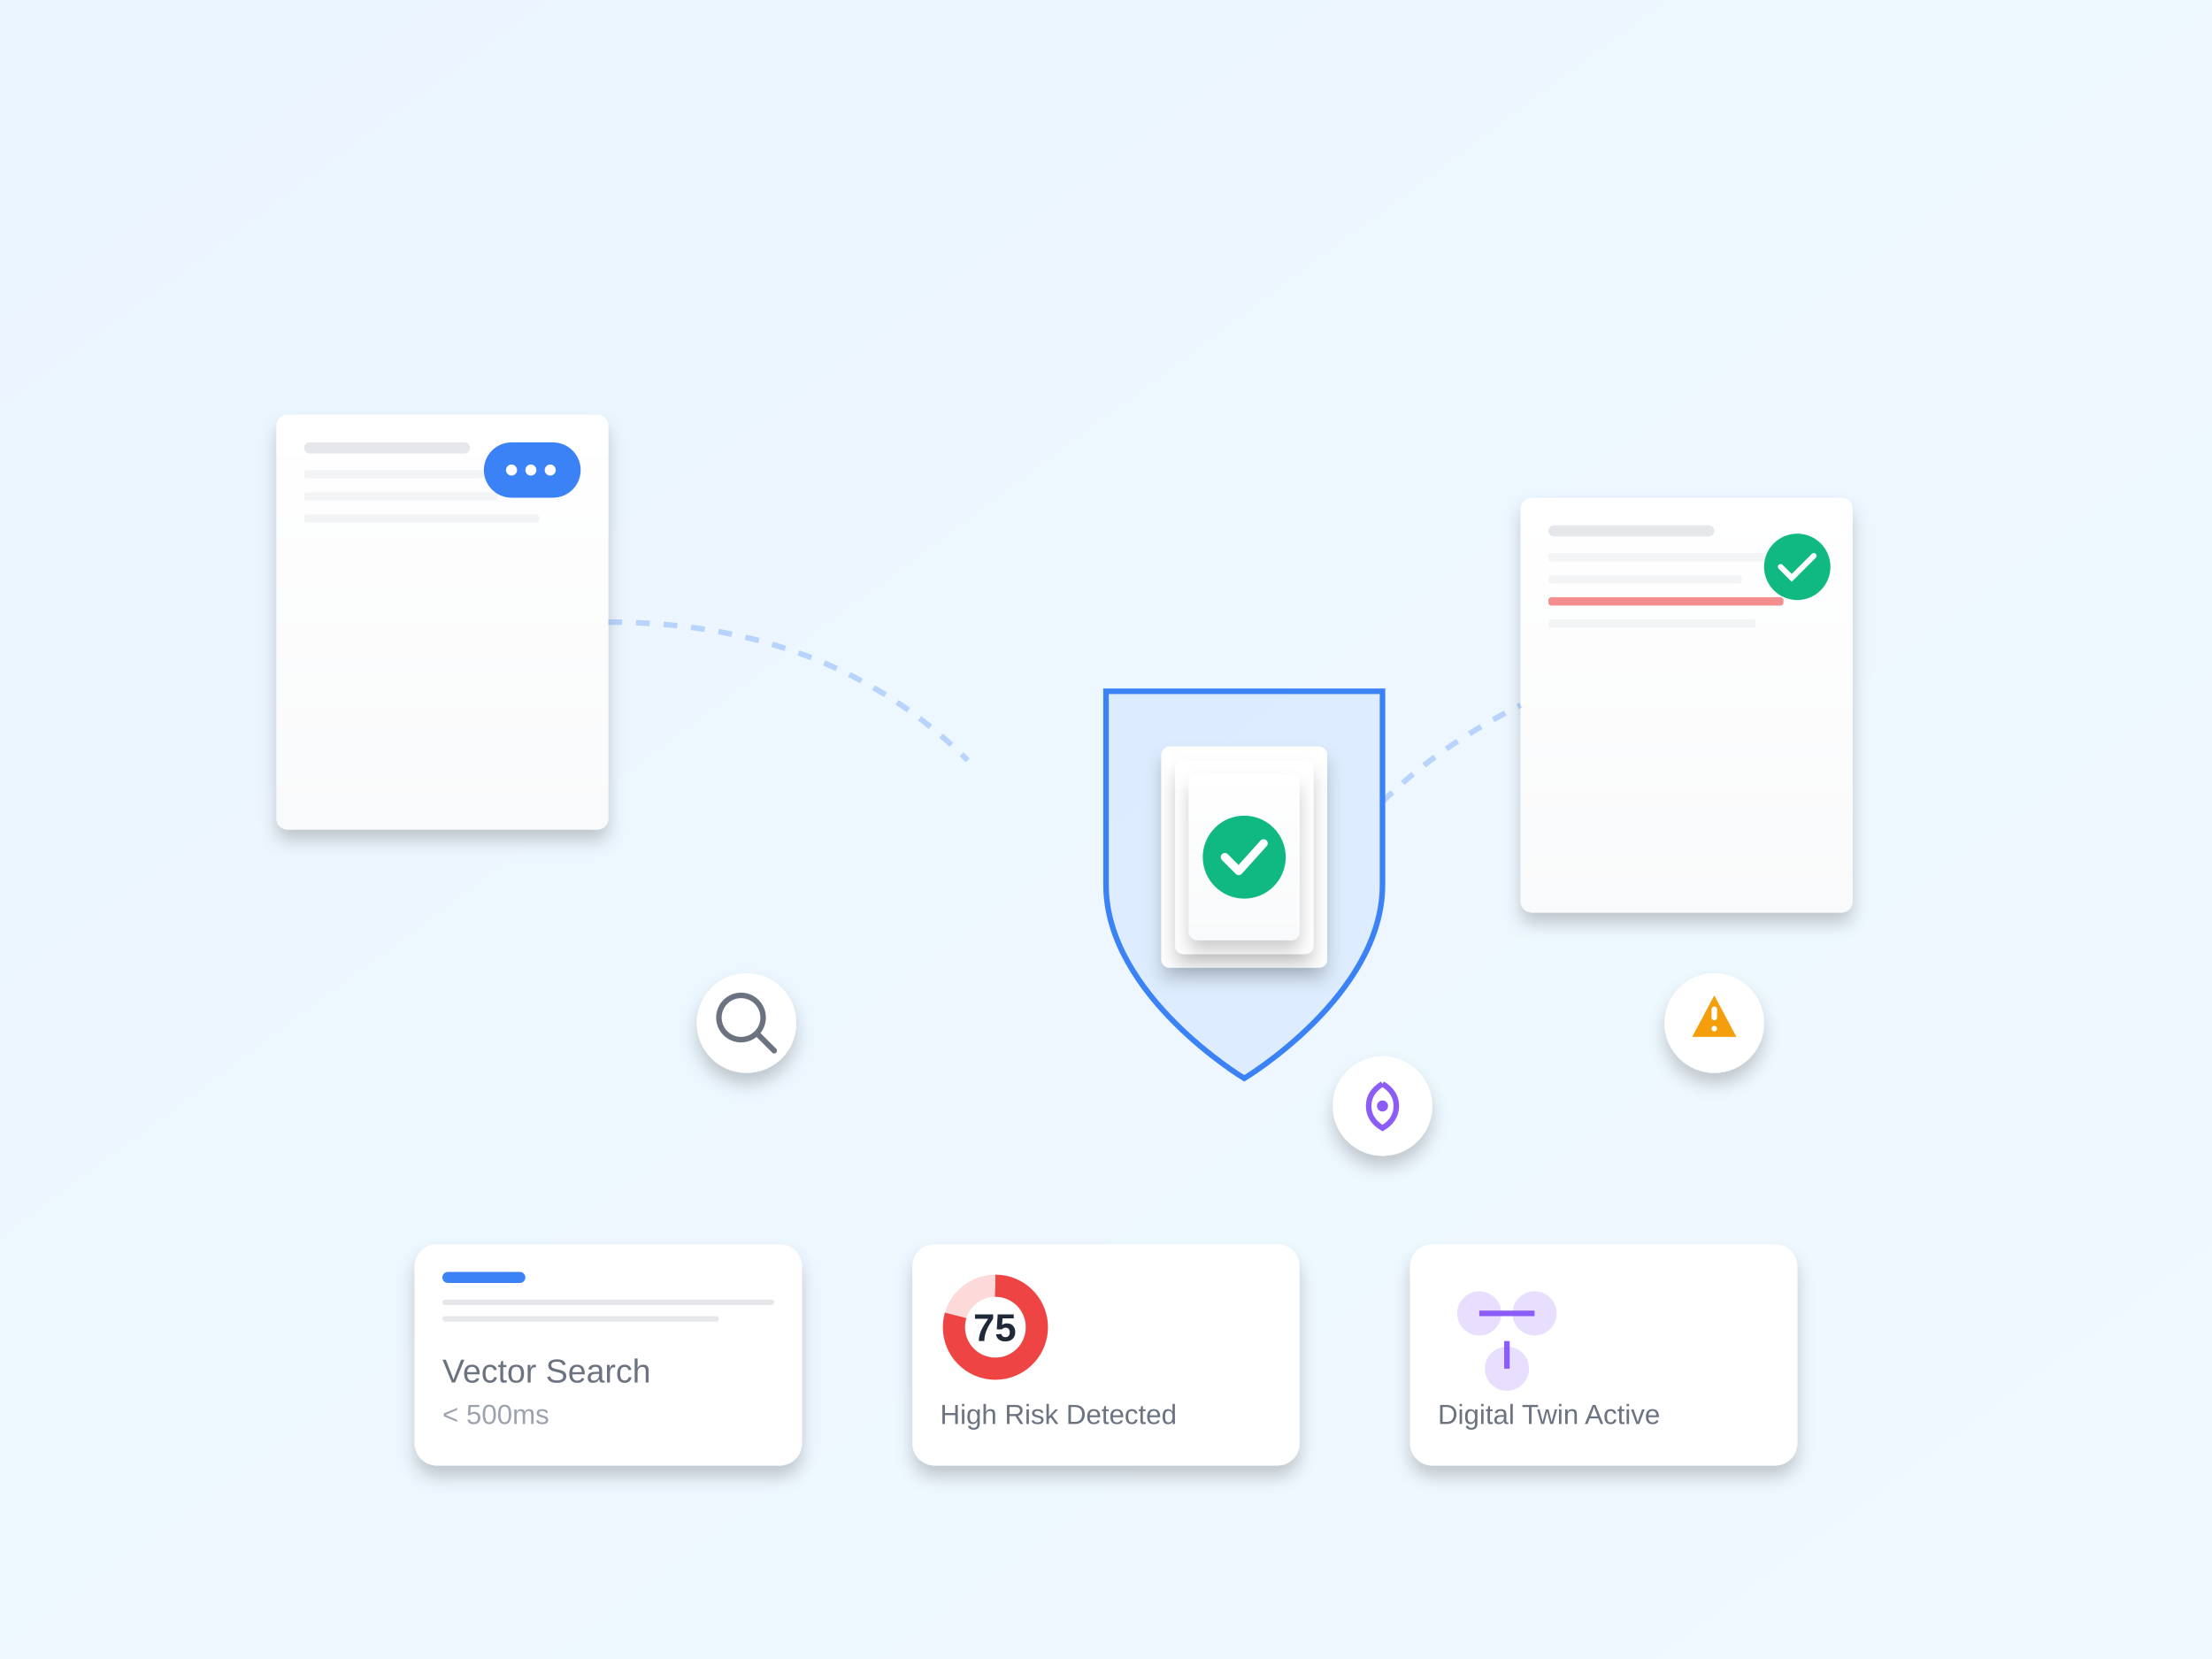
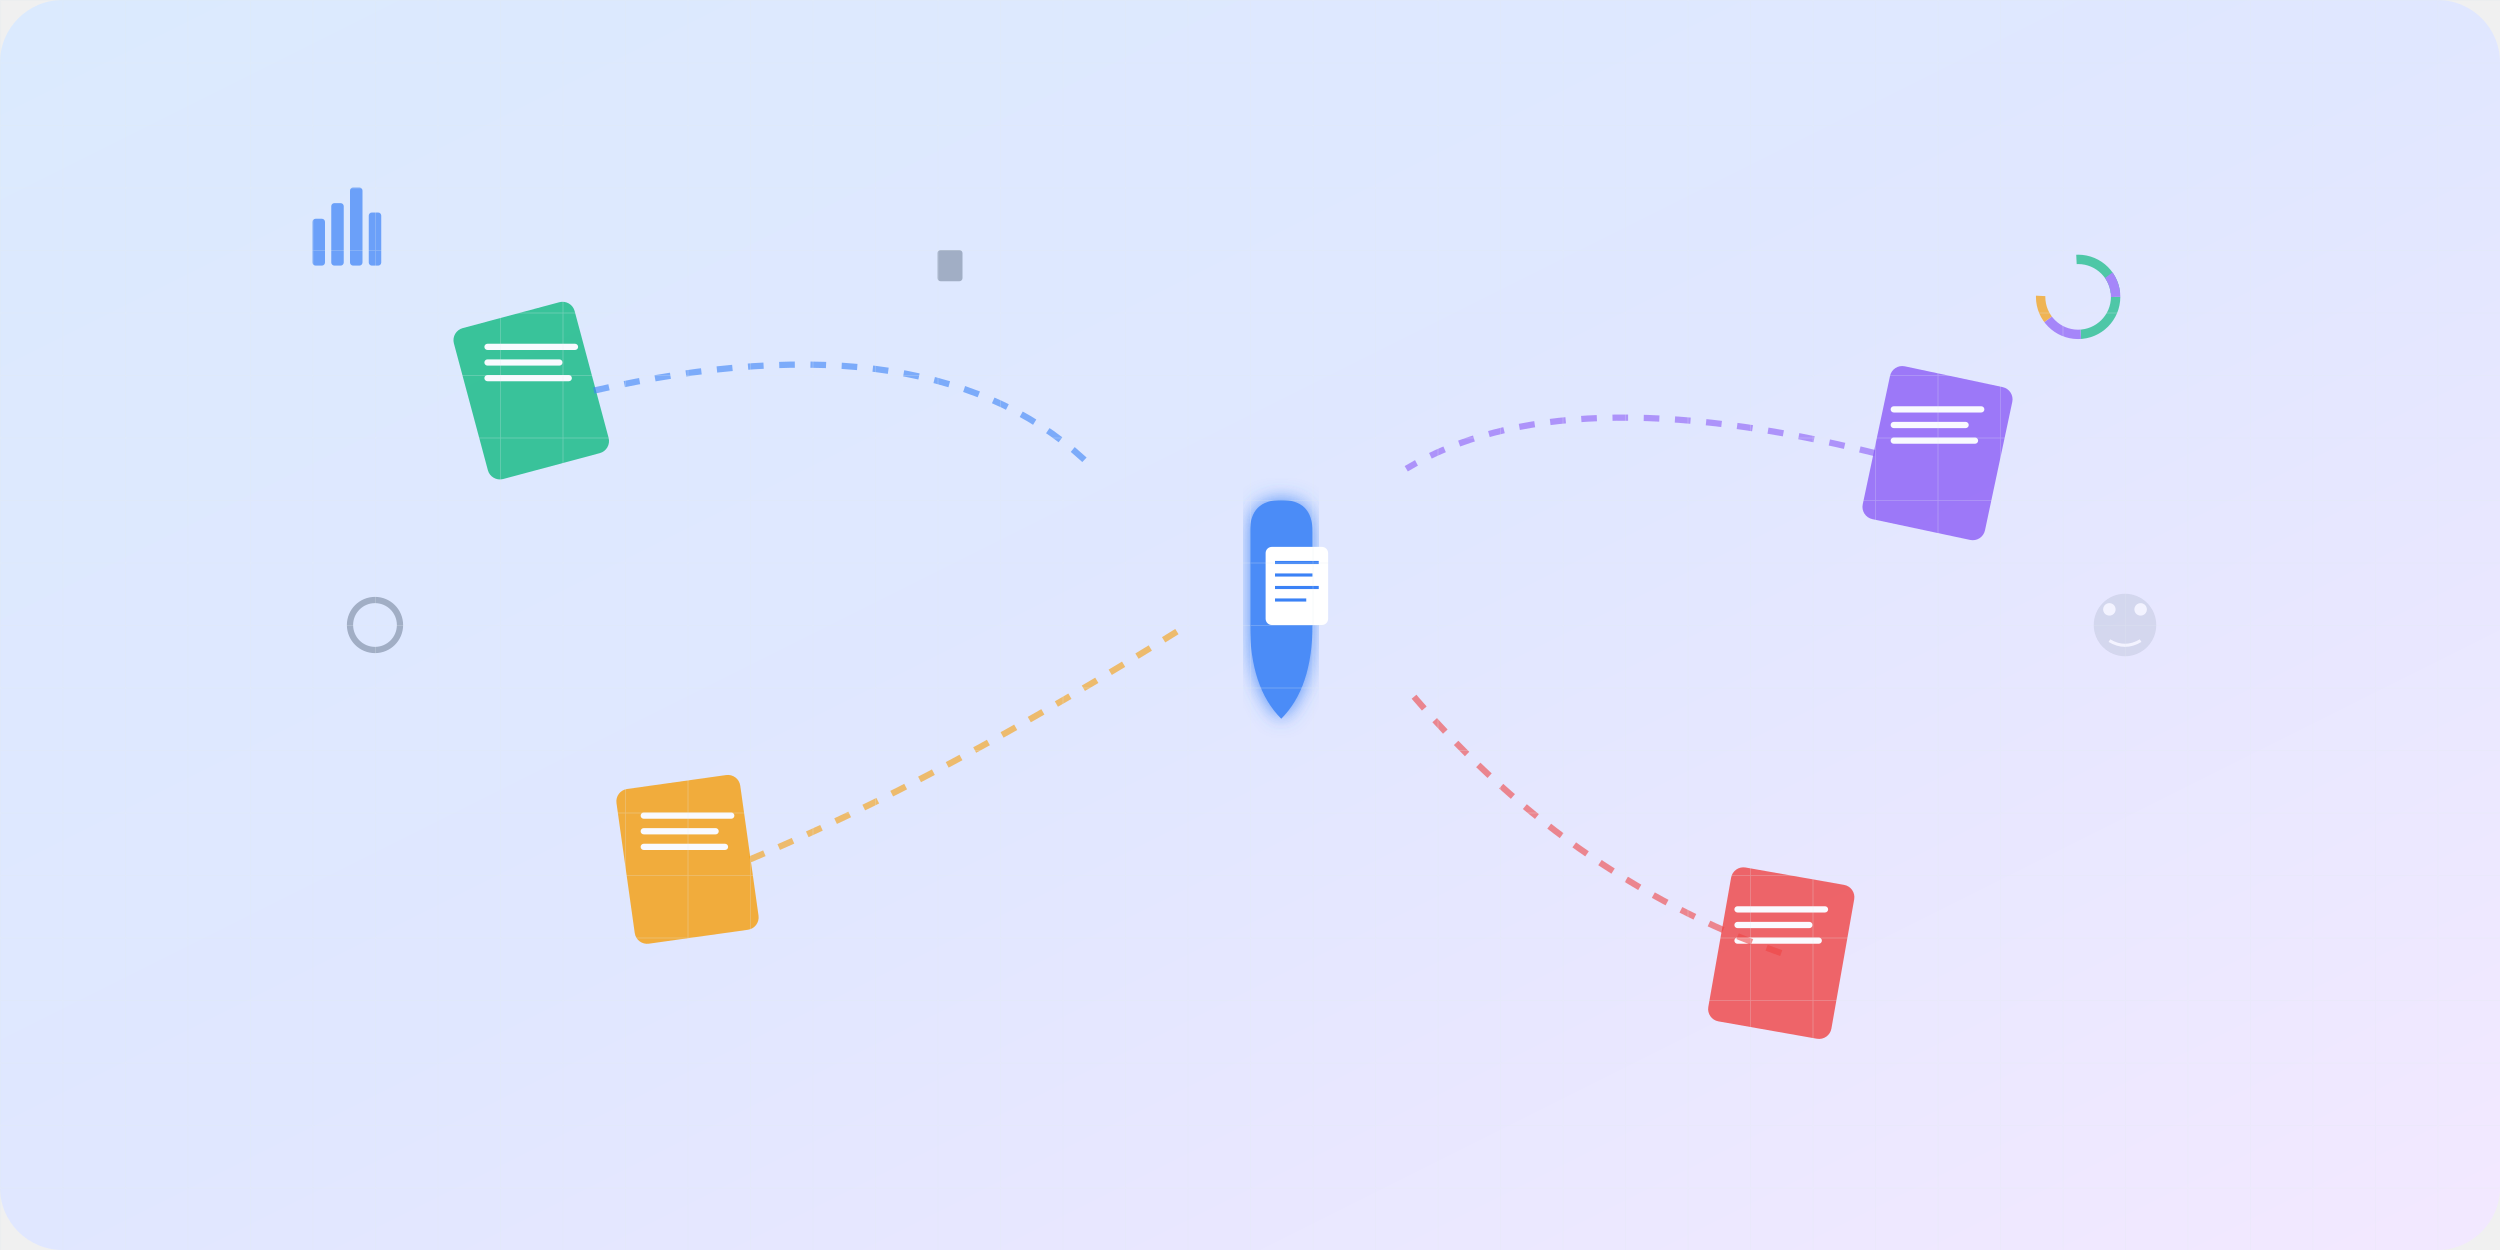
- <svg xmlns="http://www.w3.org/2000/svg" viewBox="0 0 800 600">
+ <svg xmlns="http://www.w3.org/2000/svg" width="800" height="400" viewBox="0 0 800 400" fill="none">
  <defs>
-     <linearGradient id="bgGrad" x1="0%" y1="0%" x2="100%" y2="100%">
-       <stop offset="0%" style="stop-color:#EBF5FF;stop-opacity:1" />
-       <stop offset="100%" style="stop-color:#F0F9FF;stop-opacity:1" />
+     <linearGradient id="hero-gradient" x1="0%" y1="0%" x2="100%" y2="100%">
+       <stop offset="0%" style="stop-color:#dbeafe;stop-opacity:1" />
+       <stop offset="50%" style="stop-color:#e0e7ff;stop-opacity:1" />
+       <stop offset="100%" style="stop-color:#f3e8ff;stop-opacity:1" />
    </linearGradient>
-     <linearGradient id="docGrad" x1="0%" y1="0%" x2="0%" y2="100%">
-       <stop offset="0%" style="stop-color:#FFFFFF;stop-opacity:1" />
-       <stop offset="100%" style="stop-color:#F9FAFB;stop-opacity:1" />
-     </linearGradient>
-     <filter id="shadow" x="-50%" y="-50%" width="200%" height="200%">
-       <feGaussianBlur in="SourceAlpha" stdDeviation="3" />
-       <feOffset dx="0" dy="4" result="offsetblur" />
-       <feComponentTransfer>
-         <feFuncA type="linear" slope="0.2" />
-       </feComponentTransfer>
+     <filter id="glow">
+       <feGaussianBlur stdDeviation="3" result="coloredBlur" />
      <feMerge>
-         <feMergeNode />
+         <feMergeNode in="coloredBlur" />
        <feMergeNode in="SourceGraphic" />
      </feMerge>
    </filter>
  </defs>
-   <rect width="800" height="600" fill="url(#bgGrad)" />
-   <g transform="translate(100, 150)">
-     <rect x="0" y="0" width="120" height="150" rx="4" fill="url(#docGrad)" filter="url(#shadow)" />
-     <rect x="10" y="10" width="60" height="4" rx="2" fill="#E5E7EB" />
-     <rect x="10" y="20" width="80" height="3" rx="1" fill="#F3F4F6" />
-     <rect x="10" y="28" width="70" height="3" rx="1" fill="#F3F4F6" />
-     <rect x="10" y="36" width="85" height="3" rx="1" fill="#F3F4F6" />
-     <rect x="75" y="10" width="35" height="20" rx="10" fill="#3B82F6" />
-     <circle cx="85" cy="20" r="2" fill="white">
-       <animate attributeName="opacity" values="1;0.3;1" dur="1.5s" repeatCount="indefinite" />
-     </circle>
-     <circle cx="92" cy="20" r="2" fill="white">
-       <animate attributeName="opacity" values="0.3;1;0.3" dur="1.5s" repeatCount="indefinite" />
-     </circle>
-     <circle cx="99" cy="20" r="2" fill="white">
-       <animate attributeName="opacity" values="1;0.3;1" dur="1.5s" repeatCount="indefinite" />
-     </circle>
+   <rect width="800" height="400" fill="url(#hero-gradient)" rx="20" />
+   <g transform="translate(350, 150)">
+     <path d="M 50 20 Q 50 10 60 10 Q 70 10 70 20 L 70 50 Q 70 70 60 80 Q 50 70 50 50 Z" fill="#3b82f6" filter="url(#glow)" opacity="0.9" />
+     <rect x="55" y="25" width="20" height="25" fill="white" rx="2" />
+     <line x1="58" y1="30" x2="72" y2="30" stroke="#3b82f6" stroke-width="1" />
+     <line x1="58" y1="34" x2="70" y2="34" stroke="#3b82f6" stroke-width="1" />
+     <line x1="58" y1="38" x2="72" y2="38" stroke="#3b82f6" stroke-width="1" />
+     <line x1="58" y1="42" x2="68" y2="42" stroke="#3b82f6" stroke-width="1" />
  </g>
-   <g transform="translate(350, 200)">
-     <path d="M 50 50 L 50 120 C 50 160 100 190 100 190 C 100 190 150 160 150 120 L 150 50 Z" fill="#3B82F6" opacity="0.1" />
-     <path d="M 50 50 L 50 120 C 50 160 100 190 100 190 C 100 190 150 160 150 120 L 150 50 Z" fill="none" stroke="#3B82F6" stroke-width="2" />
-     <rect x="70" y="70" width="60" height="80" rx="3" fill="white" filter="url(#shadow)" />
-     <rect x="75" y="75" width="50" height="70" rx="3" fill="white" filter="url(#shadow)" />
-     <rect x="80" y="80" width="40" height="60" rx="3" fill="url(#docGrad)" filter="url(#shadow)" />
-     <circle cx="100" cy="110" r="15" fill="#10B981" />
-     <path d="M 93 110 L 98 115 L 107 105" stroke="white" stroke-width="3" fill="none" stroke-linecap="round" stroke-linejoin="round" />
+   <g opacity="0.8">
+     <rect x="150" y="100" width="40" height="50" fill="#10b981" rx="4" transform="rotate(-15 170 125)" />
+     <rect x="155" y="110" width="30" height="2" fill="white" rx="1" />
+     <rect x="155" y="115" width="25" height="2" fill="white" rx="1" />
+     <rect x="155" y="120" width="28" height="2" fill="white" rx="1" />
+     <rect x="600" y="120" width="40" height="50" fill="#8b5cf6" rx="4" transform="rotate(12 620 145)" />
+     <rect x="605" y="130" width="30" height="2" fill="white" rx="1" />
+     <rect x="605" y="135" width="25" height="2" fill="white" rx="1" />
+     <rect x="605" y="140" width="28" height="2" fill="white" rx="1" />
+     <rect x="200" y="250" width="40" height="50" fill="#f59e0b" rx="4" transform="rotate(-8 220 275)" />
+     <rect x="205" y="260" width="30" height="2" fill="white" rx="1" />
+     <rect x="205" y="265" width="25" height="2" fill="white" rx="1" />
+     <rect x="205" y="270" width="28" height="2" fill="white" rx="1" />
+     <rect x="550" y="280" width="40" height="50" fill="#ef4444" rx="4" transform="rotate(10 570 305)" />
+     <rect x="555" y="290" width="30" height="2" fill="white" rx="1" />
+     <rect x="555" y="295" width="25" height="2" fill="white" rx="1" />
+     <rect x="555" y="300" width="28" height="2" fill="white" rx="1" />
  </g>
-   <g transform="translate(550, 180)">
-     <rect x="0" y="0" width="120" height="150" rx="4" fill="url(#docGrad)" filter="url(#shadow)" />
-     <rect x="10" y="10" width="60" height="4" rx="2" fill="#E5E7EB" />
-     <rect x="10" y="20" width="80" height="3" rx="1" fill="#F3F4F6" />
-     <rect x="10" y="28" width="70" height="3" rx="1" fill="#F3F4F6" />
-     <rect x="10" y="36" width="85" height="3" rx="1" fill="#EF4444" opacity="0.6" />
-     <rect x="10" y="44" width="75" height="3" rx="1" fill="#F3F4F6" />
-     <circle cx="100" cy="25" r="12" fill="#10B981" />
-     <path d="M 94 25 L 98 29 L 106 21" stroke="white" stroke-width="2" fill="none" stroke-linecap="round" />
+   <g opacity="0.6">
+     <path d="M 190 125 Q 300 100 350 150" stroke="#3b82f6" stroke-width="2" fill="none" stroke-dasharray="5,5">
+       <animate attributeName="stroke-dashoffset" values="0;-10" dur="2s" repeatCount="indefinite" />
+     </path>
+     <path d="M 600 145 Q 500 120 450 150" stroke="#8b5cf6" stroke-width="2" fill="none" stroke-dasharray="5,5">
+       <animate attributeName="stroke-dashoffset" values="0;-10" dur="2.5s" repeatCount="indefinite" />
+     </path>
+     <path d="M 240 275 Q 300 250 380 200" stroke="#f59e0b" stroke-width="2" fill="none" stroke-dasharray="5,5">
+       <animate attributeName="stroke-dashoffset" values="0;-10" dur="3s" repeatCount="indefinite" />
+     </path>
+     <path d="M 570 305 Q 500 280 450 220" stroke="#ef4444" stroke-width="2" fill="none" stroke-dasharray="5,5">
+       <animate attributeName="stroke-dashoffset" values="0;-10" dur="2.2s" repeatCount="indefinite" />
+     </path>
  </g>
-   <path d="M 220 225 Q 300 225 350 275" stroke="#3B82F6" stroke-width="2" fill="none" opacity="0.3" stroke-dasharray="5,5">
-     <animate attributeName="stroke-dashoffset" values="0;10" dur="1s" repeatCount="indefinite" />
-   </path>
-   <path d="M 500 290 Q 520 270 550 255" stroke="#3B82F6" stroke-width="2" fill="none" opacity="0.3" stroke-dasharray="5,5">
-     <animate attributeName="stroke-dashoffset" values="0;10" dur="1s" repeatCount="indefinite" />
-   </path>
-   <g transform="translate(250, 350)">
-     <circle cx="20" cy="20" r="18" fill="white" filter="url(#shadow)" />
-     <circle cx="18" cy="18" r="8" stroke="#6B7280" stroke-width="2" fill="none" />
-     <line x1="24" y1="24" x2="30" y2="30" stroke="#6B7280" stroke-width="2" stroke-linecap="round" />
+   <g transform="translate(100, 50)" opacity="0.7">
+     <rect x="0" y="20" width="4" height="15" fill="#3b82f6" rx="1" />
+     <rect x="6" y="15" width="4" height="20" fill="#3b82f6" rx="1" />
+     <rect x="12" y="10" width="4" height="25" fill="#3b82f6" rx="1" />
+     <rect x="18" y="18" width="4" height="17" fill="#3b82f6" rx="1" />
  </g>
-   <g transform="translate(480, 380)">
-     <circle cx="20" cy="20" r="18" fill="white" filter="url(#shadow)" />
-     <path d="M 20 12 Q 15 15 15 20 Q 15 25 20 28 Q 25 25 25 20 Q 25 15 20 12" stroke="#8B5CF6" stroke-width="2" fill="none" />
-     <circle cx="20" cy="20" r="2" fill="#8B5CF6" />
+   <g transform="translate(650, 80)" opacity="0.7">
+     <circle cx="15" cy="15" r="12" fill="none" stroke="#10b981" stroke-width="3" stroke-dasharray="18 38" />
+     <circle cx="15" cy="15" r="12" fill="none" stroke="#8b5cf6" stroke-width="3" stroke-dasharray="12 38" stroke-dashoffset="-18" />
+     <circle cx="15" cy="15" r="12" fill="none" stroke="#f59e0b" stroke-width="3" stroke-dasharray="8 38" stroke-dashoffset="-30" />
  </g>
-   <g transform="translate(600, 350)">
-     <circle cx="20" cy="20" r="18" fill="white" filter="url(#shadow)" />
-     <path d="M 20 10 L 12 25 L 28 25 Z" fill="#F59E0B" />
-     <circle cx="20" cy="22" r="1" fill="white" />
-     <rect x="19" y="14" width="2" height="5" rx="1" fill="white" />
+   <g opacity="0.5">
+     <circle cx="120" cy="200" r="8" fill="none" stroke="#64748b" stroke-width="2" />
+     <path d="126 206 l4 4" stroke="#64748b" stroke-width="2" />
+     <circle cx="680" cy="200" r="10" fill="#64748b" opacity="0.3" />
+     <circle cx="675" cy="195" r="2" fill="white" />
+     <circle cx="685" cy="195" r="2" fill="white" />
+     <path d="M 675 205 Q 680 208 685 205" stroke="white" stroke-width="1" fill="none" />
+     <rect x="300" y="80" width="8" height="10" fill="#64748b" rx="1" />
+     <circle cx="304" cy="85" r="3" fill="none" stroke="#64748b" stroke-width="1" />
  </g>
-   <g transform="translate(150, 450)">
-     <rect x="0" y="0" width="140" height="80" rx="8" fill="white" filter="url(#shadow)" />
-     <rect x="10" y="10" width="30" height="4" rx="2" fill="#3B82F6" />
-     <rect x="10" y="20" width="120" height="2" rx="1" fill="#E5E7EB" />
-     <rect x="10" y="26" width="100" height="2" rx="1" fill="#E5E7EB" />
-     <text x="10" y="50" font-family="Arial" font-size="12" fill="#6B7280">Vector Search</text>
-     <text x="10" y="65" font-family="Arial" font-size="10" fill="#9CA3AF">&lt; 500ms</text>
-   </g>
-   <g transform="translate(330, 450)">
-     <rect x="0" y="0" width="140" height="80" rx="8" fill="white" filter="url(#shadow)" />
-     <circle cx="30" cy="30" r="15" fill="none" stroke="#EF4444" stroke-width="8" opacity="0.2" />
-     <circle cx="30" cy="30" r="15" fill="none" stroke="#EF4444" stroke-width="8" stroke-dasharray="75 100" transform="rotate(-90 30 30)" />
-     <text x="22" y="35" font-family="Arial" font-size="14" font-weight="bold" fill="#1F2937">75</text>
-     <text x="10" y="65" font-family="Arial" font-size="10" fill="#6B7280">High Risk Detected</text>
-   </g>
-   <g transform="translate(510, 450)">
-     <rect x="0" y="0" width="140" height="80" rx="8" fill="white" filter="url(#shadow)" />
-     <circle cx="25" cy="25" r="8" fill="#8B5CF6" opacity="0.2" />
-     <circle cx="45" cy="25" r="8" fill="#8B5CF6" opacity="0.2" />
-     <line x1="25" y1="25" x2="45" y2="25" stroke="#8B5CF6" stroke-width="2" />
-     <circle cx="35" cy="45" r="8" fill="#8B5CF6" opacity="0.2" />
-     <line x1="35" y1="35" x2="35" y2="45" stroke="#8B5CF6" stroke-width="2" />
-     <text x="10" y="65" font-family="Arial" font-size="10" fill="#6B7280">Digital Twin Active</text>
-   </g>
+   <defs>
+     <pattern id="grid-pattern" width="20" height="20" patternUnits="userSpaceOnUse">
+       <path d="M 20 0 L 0 0 0 20" fill="none" stroke="#e2e8f0" stroke-width="0.5" opacity="0.3" />
+     </pattern>
+   </defs>
+   <rect width="800" height="400" fill="url(#grid-pattern)" />
</svg>
